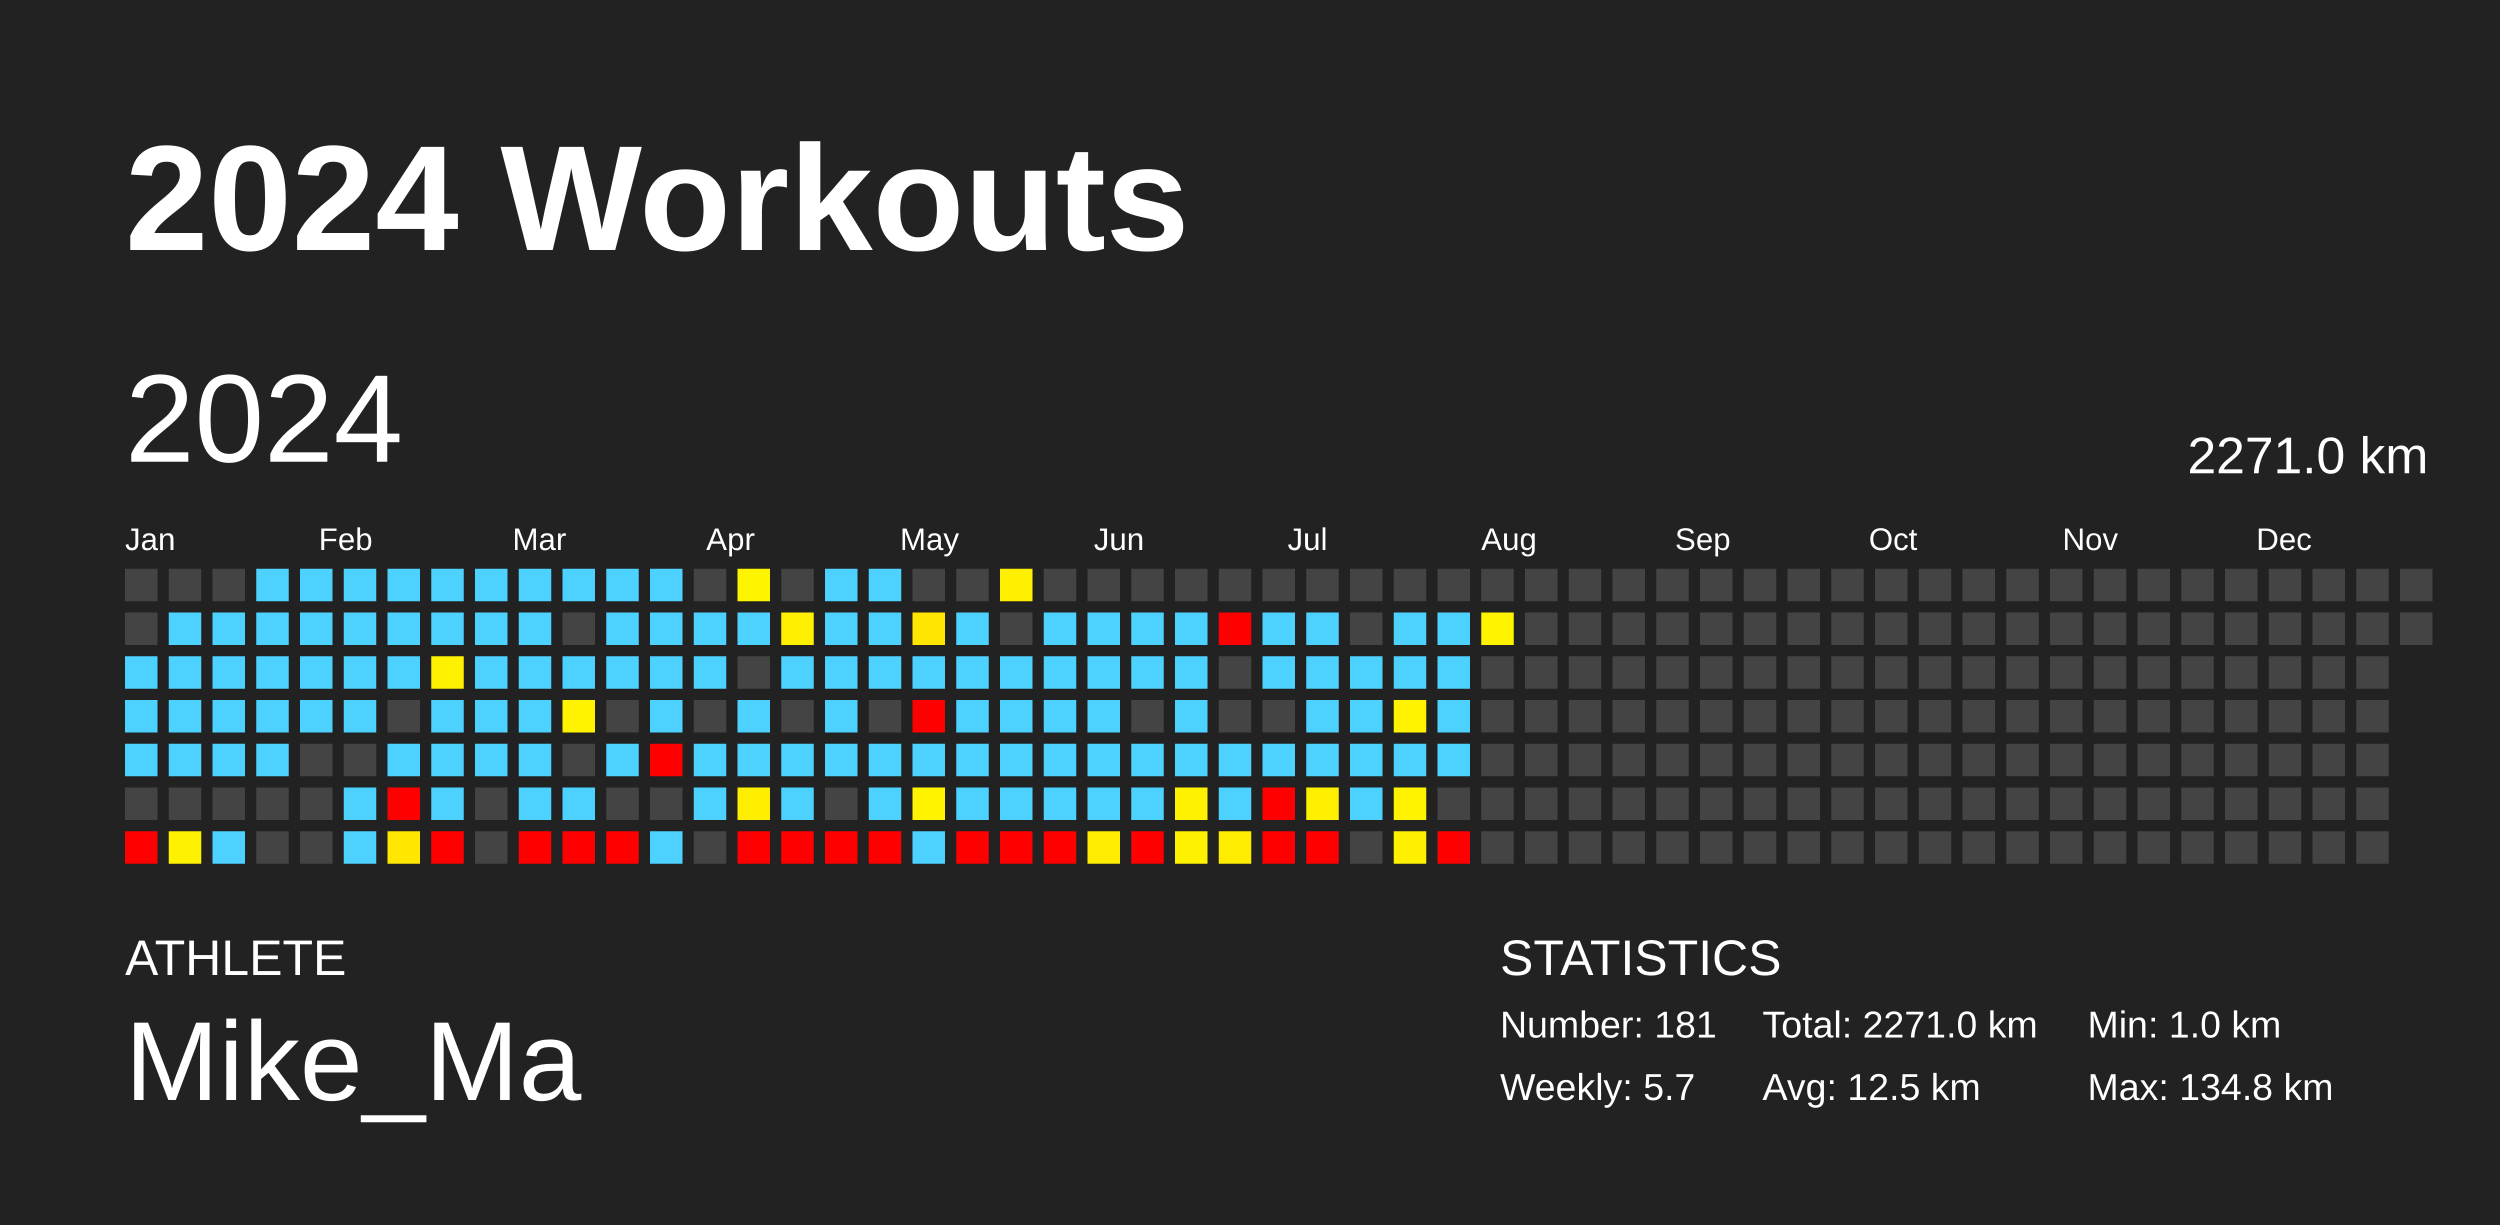
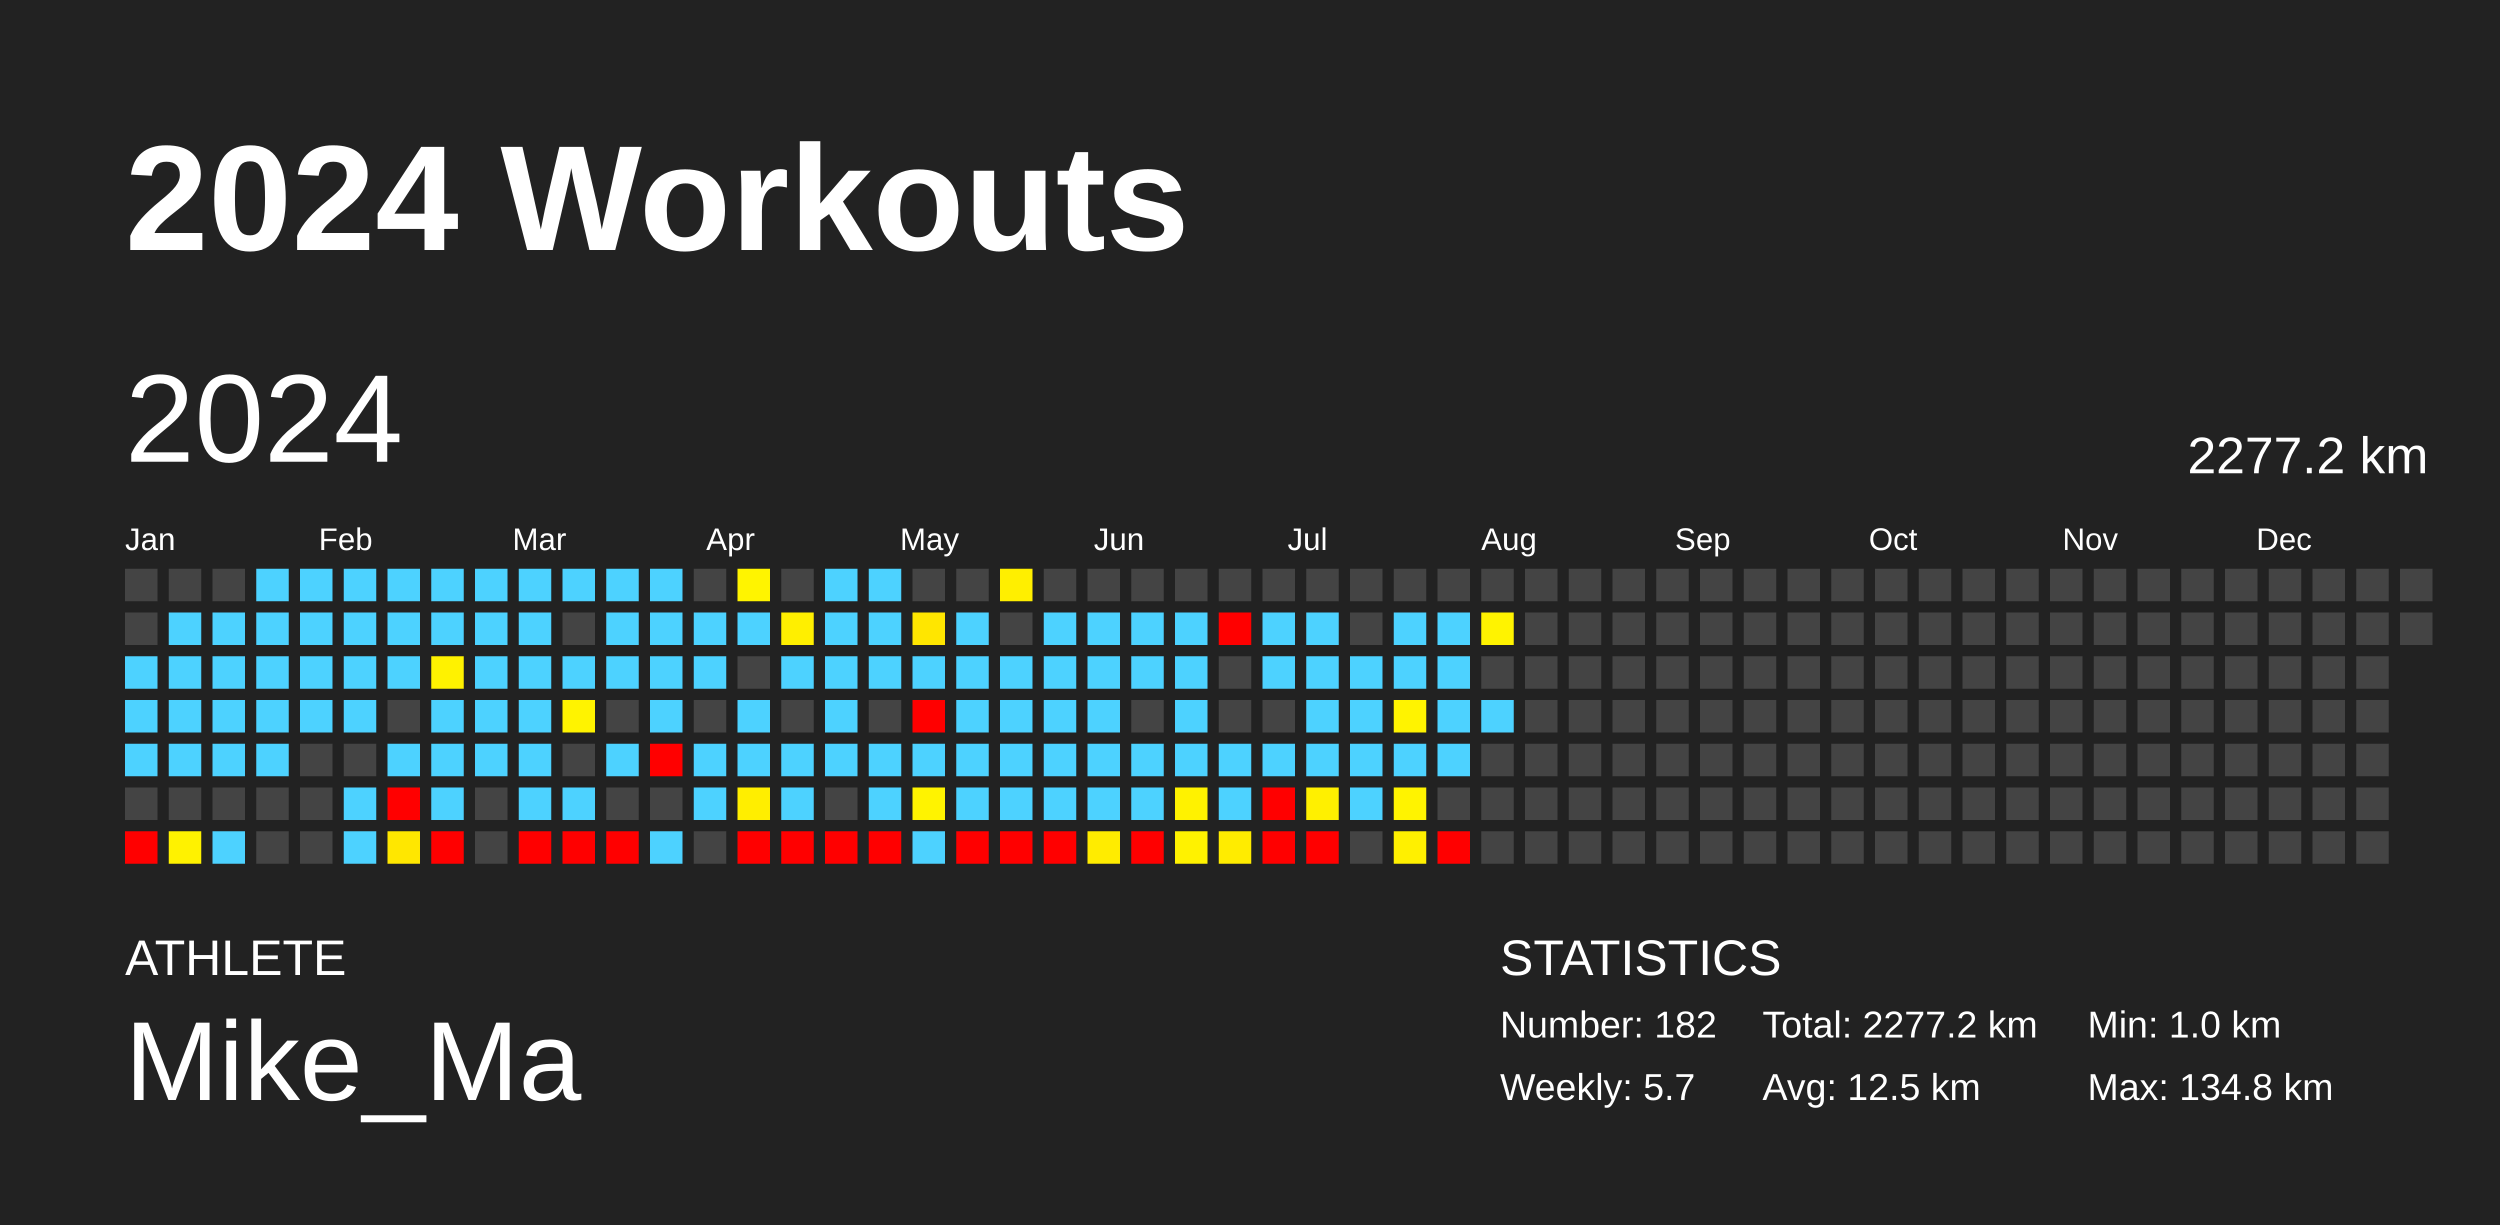
<svg xmlns="http://www.w3.org/2000/svg" baseProfile="full" height="98mm" version="1.1" viewBox="0,0,200,98" width="200mm">
  <defs />
  <rect fill="#222222" height="98" width="200" x="0" y="0" />
  <text fill="#FFFFFF" style="font-size:12px; font-family:Arial; font-weight:bold;" x="10" y="20">2024 Workouts</text>
  <text fill="#FFFFFF" style="font-size:4px; font-family:Arial" x="10" y="78">ATHLETE</text>
  <text fill="#FFFFFF" style="font-size:9px; font-family:Arial" x="10" y="88">Mike_Ma</text>
  <text fill="#FFFFFF" style="font-size:4px; font-family:Arial" x="120" y="78">STATISTICS</text>
-   <text fill="#FFFFFF" style="font-size:3px; font-family:Arial" x="120" y="83">Number: 181</text>
+   <text fill="#FFFFFF" style="font-size:3px; font-family:Arial" x="120" y="83">Number: 182</text>
  <text fill="#FFFFFF" style="font-size:3px; font-family:Arial" x="120" y="88">Weekly: 5.7</text>
-   <text fill="#FFFFFF" style="font-size:3px; font-family:Arial" x="141" y="83">Total: 2271.0 km</text>
+   <text fill="#FFFFFF" style="font-size:3px; font-family:Arial" x="141" y="83">Total: 2277.2 km</text>
  <text fill="#FFFFFF" style="font-size:3px; font-family:Arial" x="141" y="88">Avg: 12.5 km</text>
  <text fill="#FFFFFF" style="font-size:3px; font-family:Arial" x="167" y="83">Min: 1.0 km</text>
  <text fill="#FFFFFF" style="font-size:3px; font-family:Arial" x="167" y="88">Max: 134.8 km</text>
  <text dominant-baseline="hanging" fill="#FFFFFF" style="font-size:10.0px; font-family:Arial;" x="10" y="30">2024</text>
-   <text dominant-baseline="hanging" fill="#FFFFFF" style="font-size:4.125px; font-family:Arial;" x="175" y="35">2271.0 km</text>
+   <text dominant-baseline="hanging" fill="#FFFFFF" style="font-size:4.125px; font-family:Arial;" x="175" y="35">2277.2 km</text>
  <text fill="#FFFFFF" style="font-size:2.5px; font-family:Arial" x="10.0" y="44">Jan</text>
  <text fill="#FFFFFF" style="font-size:2.5px; font-family:Arial" x="25.5" y="44">Feb</text>
  <text fill="#FFFFFF" style="font-size:2.5px; font-family:Arial" x="41.0" y="44">Mar</text>
  <text fill="#FFFFFF" style="font-size:2.5px; font-family:Arial" x="56.5" y="44">Apr</text>
  <text fill="#FFFFFF" style="font-size:2.5px; font-family:Arial" x="72.0" y="44">May</text>
  <text fill="#FFFFFF" style="font-size:2.5px; font-family:Arial" x="87.5" y="44">Jun</text>
  <text fill="#FFFFFF" style="font-size:2.5px; font-family:Arial" x="103.0" y="44">Jul</text>
  <text fill="#FFFFFF" style="font-size:2.5px; font-family:Arial" x="118.5" y="44">Aug</text>
  <text fill="#FFFFFF" style="font-size:2.5px; font-family:Arial" x="134.0" y="44">Sep</text>
  <text fill="#FFFFFF" style="font-size:2.5px; font-family:Arial" x="149.5" y="44">Oct</text>
  <text fill="#FFFFFF" style="font-size:2.5px; font-family:Arial" x="165.0" y="44">Nov</text>
  <text fill="#FFFFFF" style="font-size:2.5px; font-family:Arial" x="180.5" y="44">Dec</text>
  <rect fill="#444444" height="2.6" width="2.6" x="10.0" y="45.5" />
  <rect fill="#444444" height="2.6" width="2.6" x="10.0" y="49.0" />
  <rect fill="#4dd2ff" height="2.6" width="2.6" x="10.0" y="52.5" />
  <rect fill="#4dd2ff" height="2.6" width="2.6" x="10.0" y="56.0" />
  <rect fill="#4dd2ff" height="2.6" width="2.6" x="10.0" y="59.5" />
  <rect fill="#444444" height="2.6" width="2.6" x="10.0" y="63.0" />
  <rect fill="red" height="2.6" width="2.6" x="10.0" y="66.5" />
  <rect fill="#444444" height="2.6" width="2.6" x="13.5" y="45.5" />
  <rect fill="#4dd2ff" height="2.6" width="2.6" x="13.5" y="49.0" />
  <rect fill="#4dd2ff" height="2.6" width="2.6" x="13.5" y="52.5" />
  <rect fill="#4dd2ff" height="2.6" width="2.6" x="13.5" y="56.0" />
  <rect fill="#4dd2ff" height="2.6" width="2.6" x="13.5" y="59.5" />
  <rect fill="#444444" height="2.6" width="2.6" x="13.5" y="63.0" />
  <rect fill="#fff200" height="2.6" width="2.6" x="13.5" y="66.5" />
  <rect fill="#444444" height="2.6" width="2.6" x="17.0" y="45.5" />
  <rect fill="#4dd2ff" height="2.6" width="2.6" x="17.0" y="49.0" />
  <rect fill="#4dd2ff" height="2.6" width="2.6" x="17.0" y="52.5" />
  <rect fill="#4dd2ff" height="2.6" width="2.6" x="17.0" y="56.0" />
  <rect fill="#4dd2ff" height="2.6" width="2.6" x="17.0" y="59.5" />
  <rect fill="#444444" height="2.6" width="2.6" x="17.0" y="63.0" />
  <rect fill="#4dd2ff" height="2.6" width="2.6" x="17.0" y="66.5" />
  <rect fill="#4dd2ff" height="2.6" width="2.6" x="20.5" y="45.5" />
  <rect fill="#4dd2ff" height="2.6" width="2.6" x="20.5" y="49.0" />
  <rect fill="#4dd2ff" height="2.6" width="2.6" x="20.5" y="52.5" />
  <rect fill="#4dd2ff" height="2.6" width="2.6" x="20.5" y="56.0" />
  <rect fill="#4dd2ff" height="2.6" width="2.6" x="20.5" y="59.5" />
  <rect fill="#444444" height="2.6" width="2.6" x="20.5" y="63.0" />
  <rect fill="#444444" height="2.6" width="2.6" x="20.5" y="66.5" />
  <rect fill="#4dd2ff" height="2.6" width="2.6" x="24.0" y="45.5" />
  <rect fill="#4dd2ff" height="2.6" width="2.6" x="24.0" y="49.0" />
  <rect fill="#4dd2ff" height="2.6" width="2.6" x="24.0" y="52.5" />
  <rect fill="#4dd2ff" height="2.6" width="2.6" x="24.0" y="56.0" />
  <rect fill="#444444" height="2.6" width="2.6" x="24.0" y="59.5" />
  <rect fill="#444444" height="2.6" width="2.6" x="24.0" y="63.0" />
  <rect fill="#444444" height="2.6" width="2.6" x="24.0" y="66.5" />
  <rect fill="#4dd2ff" height="2.6" width="2.6" x="27.5" y="45.5" />
  <rect fill="#4dd2ff" height="2.6" width="2.6" x="27.5" y="49.0" />
  <rect fill="#4dd2ff" height="2.6" width="2.6" x="27.5" y="52.5" />
  <rect fill="#4dd2ff" height="2.6" width="2.6" x="27.5" y="56.0" />
  <rect fill="#444444" height="2.6" width="2.6" x="27.5" y="59.5" />
  <rect fill="#4dd2ff" height="2.6" width="2.6" x="27.5" y="63.0" />
  <rect fill="#4dd2ff" height="2.6" width="2.6" x="27.5" y="66.5" />
  <rect fill="#4dd2ff" height="2.6" width="2.6" x="31.0" y="45.5" />
  <rect fill="#4dd2ff" height="2.6" width="2.6" x="31.0" y="49.0" />
  <rect fill="#4dd2ff" height="2.6" width="2.6" x="31.0" y="52.5" />
  <rect fill="#444444" height="2.6" width="2.6" x="31.0" y="56.0" />
  <rect fill="#4dd2ff" height="2.6" width="2.6" x="31.0" y="59.5" />
  <rect fill="red" height="2.6" width="2.6" x="31.0" y="63.0" />
  <rect fill="#ffe700" height="2.6" width="2.6" x="31.0" y="66.5" />
  <rect fill="#4dd2ff" height="2.6" width="2.6" x="34.5" y="45.5" />
  <rect fill="#4dd2ff" height="2.6" width="2.6" x="34.5" y="49.0" />
  <rect fill="#fff200" height="2.6" width="2.6" x="34.5" y="52.5" />
  <rect fill="#4dd2ff" height="2.6" width="2.6" x="34.5" y="56.0" />
  <rect fill="#4dd2ff" height="2.6" width="2.6" x="34.5" y="59.5" />
  <rect fill="#4dd2ff" height="2.6" width="2.6" x="34.5" y="63.0" />
  <rect fill="red" height="2.6" width="2.6" x="34.5" y="66.5" />
  <rect fill="#4dd2ff" height="2.6" width="2.6" x="38.0" y="45.5" />
  <rect fill="#4dd2ff" height="2.6" width="2.6" x="38.0" y="49.0" />
  <rect fill="#4dd2ff" height="2.6" width="2.6" x="38.0" y="52.5" />
  <rect fill="#4dd2ff" height="2.6" width="2.6" x="38.0" y="56.0" />
  <rect fill="#4dd2ff" height="2.6" width="2.6" x="38.0" y="59.5" />
  <rect fill="#444444" height="2.6" width="2.6" x="38.0" y="63.0" />
  <rect fill="#444444" height="2.6" width="2.6" x="38.0" y="66.5" />
  <rect fill="#4dd2ff" height="2.6" width="2.6" x="41.5" y="45.5" />
  <rect fill="#4dd2ff" height="2.6" width="2.6" x="41.5" y="49.0" />
  <rect fill="#4dd2ff" height="2.6" width="2.6" x="41.5" y="52.5" />
  <rect fill="#4dd2ff" height="2.6" width="2.6" x="41.5" y="56.0" />
  <rect fill="#4dd2ff" height="2.6" width="2.6" x="41.5" y="59.5" />
  <rect fill="#4dd2ff" height="2.6" width="2.6" x="41.5" y="63.0" />
  <rect fill="red" height="2.6" width="2.6" x="41.5" y="66.5" />
  <rect fill="#4dd2ff" height="2.6" width="2.6" x="45.0" y="45.5" />
  <rect fill="#444444" height="2.6" width="2.6" x="45.0" y="49.0" />
  <rect fill="#4dd2ff" height="2.6" width="2.6" x="45.0" y="52.5" />
  <rect fill="#fff300" height="2.6" width="2.6" x="45.0" y="56.0" />
  <rect fill="#444444" height="2.6" width="2.6" x="45.0" y="59.5" />
  <rect fill="#4dd2ff" height="2.6" width="2.6" x="45.0" y="63.0" />
  <rect fill="red" height="2.6" width="2.6" x="45.0" y="66.5" />
  <rect fill="#4dd2ff" height="2.6" width="2.6" x="48.5" y="45.5" />
  <rect fill="#4dd2ff" height="2.6" width="2.6" x="48.5" y="49.0" />
  <rect fill="#4dd2ff" height="2.6" width="2.6" x="48.5" y="52.5" />
  <rect fill="#444444" height="2.6" width="2.6" x="48.5" y="56.0" />
  <rect fill="#4dd2ff" height="2.6" width="2.6" x="48.5" y="59.5" />
  <rect fill="#444444" height="2.6" width="2.6" x="48.5" y="63.0" />
  <rect fill="red" height="2.6" width="2.6" x="48.5" y="66.5" />
  <rect fill="#4dd2ff" height="2.6" width="2.6" x="52.0" y="45.5" />
  <rect fill="#4dd2ff" height="2.6" width="2.6" x="52.0" y="49.0" />
  <rect fill="#4dd2ff" height="2.6" width="2.6" x="52.0" y="52.5" />
  <rect fill="#4dd2ff" height="2.6" width="2.6" x="52.0" y="56.0" />
  <rect fill="red" height="2.6" width="2.6" x="52.0" y="59.5" />
  <rect fill="#444444" height="2.6" width="2.6" x="52.0" y="63.0" />
  <rect fill="#4dd2ff" height="2.6" width="2.6" x="52.0" y="66.5" />
  <rect fill="#444444" height="2.6" width="2.6" x="55.5" y="45.5" />
  <rect fill="#4dd2ff" height="2.6" width="2.6" x="55.5" y="49.0" />
  <rect fill="#4dd2ff" height="2.6" width="2.6" x="55.5" y="52.5" />
  <rect fill="#444444" height="2.6" width="2.6" x="55.5" y="56.0" />
  <rect fill="#4dd2ff" height="2.6" width="2.6" x="55.5" y="59.5" />
  <rect fill="#4dd2ff" height="2.6" width="2.6" x="55.5" y="63.0" />
  <rect fill="#444444" height="2.6" width="2.6" x="55.5" y="66.5" />
  <rect fill="#fff400" height="2.6" width="2.6" x="59.0" y="45.5" />
  <rect fill="#4dd2ff" height="2.6" width="2.6" x="59.0" y="49.0" />
  <rect fill="#444444" height="2.6" width="2.6" x="59.0" y="52.5" />
  <rect fill="#4dd2ff" height="2.6" width="2.6" x="59.0" y="56.0" />
  <rect fill="#4dd2ff" height="2.6" width="2.6" x="59.0" y="59.5" />
  <rect fill="#ffee00" height="2.6" width="2.6" x="59.0" y="63.0" />
  <rect fill="red" height="2.6" width="2.6" x="59.0" y="66.5" />
  <rect fill="#444444" height="2.6" width="2.6" x="62.5" y="45.5" />
  <rect fill="#ffef00" height="2.6" width="2.6" x="62.5" y="49.0" />
  <rect fill="#4dd2ff" height="2.6" width="2.6" x="62.5" y="52.5" />
  <rect fill="#444444" height="2.6" width="2.6" x="62.5" y="56.0" />
  <rect fill="#4dd2ff" height="2.6" width="2.6" x="62.5" y="59.5" />
  <rect fill="#4dd2ff" height="2.6" width="2.6" x="62.5" y="63.0" />
  <rect fill="red" height="2.6" width="2.6" x="62.5" y="66.5" />
  <rect fill="#4dd2ff" height="2.6" width="2.6" x="66.0" y="45.5" />
  <rect fill="#4dd2ff" height="2.6" width="2.6" x="66.0" y="49.0" />
  <rect fill="#4dd2ff" height="2.6" width="2.6" x="66.0" y="52.5" />
  <rect fill="#4dd2ff" height="2.6" width="2.6" x="66.0" y="56.0" />
  <rect fill="#4dd2ff" height="2.6" width="2.6" x="66.0" y="59.5" />
  <rect fill="#444444" height="2.6" width="2.6" x="66.0" y="63.0" />
  <rect fill="red" height="2.6" width="2.6" x="66.0" y="66.5" />
  <rect fill="#4dd2ff" height="2.6" width="2.6" x="69.5" y="45.5" />
  <rect fill="#4dd2ff" height="2.6" width="2.6" x="69.5" y="49.0" />
  <rect fill="#4dd2ff" height="2.6" width="2.6" x="69.5" y="52.5" />
  <rect fill="#444444" height="2.6" width="2.6" x="69.5" y="56.0" />
  <rect fill="#4dd2ff" height="2.6" width="2.6" x="69.5" y="59.5" />
  <rect fill="#4dd2ff" height="2.6" width="2.6" x="69.5" y="63.0" />
  <rect fill="red" height="2.6" width="2.6" x="69.5" y="66.5" />
  <rect fill="#444444" height="2.6" width="2.6" x="73.0" y="45.5" />
  <rect fill="#ffe600" height="2.6" width="2.6" x="73.0" y="49.0" />
  <rect fill="#4dd2ff" height="2.6" width="2.6" x="73.0" y="52.5" />
  <rect fill="red" height="2.6" width="2.6" x="73.0" y="56.0" />
  <rect fill="#4dd2ff" height="2.6" width="2.6" x="73.0" y="59.5" />
  <rect fill="#fff300" height="2.6" width="2.6" x="73.0" y="63.0" />
  <rect fill="#4dd2ff" height="2.6" width="2.6" x="73.0" y="66.5" />
  <rect fill="#444444" height="2.6" width="2.6" x="76.5" y="45.5" />
  <rect fill="#4dd2ff" height="2.6" width="2.6" x="76.5" y="49.0" />
  <rect fill="#4dd2ff" height="2.6" width="2.6" x="76.5" y="52.5" />
  <rect fill="#4dd2ff" height="2.6" width="2.6" x="76.5" y="56.0" />
  <rect fill="#4dd2ff" height="2.6" width="2.6" x="76.5" y="59.5" />
  <rect fill="#4dd2ff" height="2.6" width="2.6" x="76.5" y="63.0" />
  <rect fill="red" height="2.6" width="2.6" x="76.5" y="66.5" />
  <rect fill="#ffef00" height="2.6" width="2.6" x="80.0" y="45.5" />
  <rect fill="#444444" height="2.6" width="2.6" x="80.0" y="49.0" />
  <rect fill="#4dd2ff" height="2.6" width="2.6" x="80.0" y="52.5" />
  <rect fill="#4dd2ff" height="2.6" width="2.6" x="80.0" y="56.0" />
  <rect fill="#4dd2ff" height="2.6" width="2.6" x="80.0" y="59.5" />
  <rect fill="#4dd2ff" height="2.6" width="2.6" x="80.0" y="63.0" />
  <rect fill="red" height="2.6" width="2.6" x="80.0" y="66.5" />
  <rect fill="#444444" height="2.6" width="2.6" x="83.5" y="45.5" />
  <rect fill="#4dd2ff" height="2.6" width="2.6" x="83.5" y="49.0" />
  <rect fill="#4dd2ff" height="2.6" width="2.6" x="83.5" y="52.5" />
  <rect fill="#4dd2ff" height="2.6" width="2.6" x="83.5" y="56.0" />
  <rect fill="#4dd2ff" height="2.6" width="2.6" x="83.5" y="59.5" />
  <rect fill="#4dd2ff" height="2.6" width="2.6" x="83.5" y="63.0" />
  <rect fill="red" height="2.6" width="2.6" x="83.5" y="66.5" />
  <rect fill="#444444" height="2.6" width="2.6" x="87.0" y="45.5" />
  <rect fill="#4dd2ff" height="2.6" width="2.6" x="87.0" y="49.0" />
  <rect fill="#4dd2ff" height="2.6" width="2.6" x="87.0" y="52.5" />
  <rect fill="#4dd2ff" height="2.6" width="2.6" x="87.0" y="56.0" />
  <rect fill="#4dd2ff" height="2.6" width="2.6" x="87.0" y="59.5" />
  <rect fill="#4dd2ff" height="2.6" width="2.6" x="87.0" y="63.0" />
  <rect fill="#ffec00" height="2.6" width="2.6" x="87.0" y="66.5" />
  <rect fill="#444444" height="2.6" width="2.6" x="90.5" y="45.5" />
  <rect fill="#4dd2ff" height="2.6" width="2.6" x="90.5" y="49.0" />
  <rect fill="#4dd2ff" height="2.6" width="2.6" x="90.5" y="52.5" />
  <rect fill="#444444" height="2.6" width="2.6" x="90.5" y="56.0" />
  <rect fill="#4dd2ff" height="2.6" width="2.6" x="90.5" y="59.5" />
  <rect fill="#4dd2ff" height="2.6" width="2.6" x="90.5" y="63.0" />
  <rect fill="red" height="2.6" width="2.6" x="90.5" y="66.5" />
  <rect fill="#444444" height="2.6" width="2.6" x="94.0" y="45.5" />
  <rect fill="#4dd2ff" height="2.6" width="2.6" x="94.0" y="49.0" />
  <rect fill="#4dd2ff" height="2.6" width="2.6" x="94.0" y="52.5" />
  <rect fill="#4dd2ff" height="2.6" width="2.6" x="94.0" y="56.0" />
  <rect fill="#4dd2ff" height="2.6" width="2.6" x="94.0" y="59.5" />
  <rect fill="#fff200" height="2.6" width="2.6" x="94.0" y="63.0" />
  <rect fill="#fff200" height="2.6" width="2.6" x="94.0" y="66.5" />
  <rect fill="#444444" height="2.6" width="2.6" x="97.5" y="45.5" />
  <rect fill="red" height="2.6" width="2.6" x="97.5" y="49.0" />
  <rect fill="#444444" height="2.6" width="2.6" x="97.5" y="52.5" />
  <rect fill="#444444" height="2.6" width="2.6" x="97.5" y="56.0" />
  <rect fill="#4dd2ff" height="2.6" width="2.6" x="97.5" y="59.5" />
  <rect fill="#4dd2ff" height="2.6" width="2.6" x="97.5" y="63.0" />
  <rect fill="#ffec00" height="2.6" width="2.6" x="97.5" y="66.5" />
  <rect fill="#444444" height="2.6" width="2.6" x="101.0" y="45.5" />
  <rect fill="#4dd2ff" height="2.6" width="2.6" x="101.0" y="49.0" />
  <rect fill="#4dd2ff" height="2.6" width="2.6" x="101.0" y="52.5" />
  <rect fill="#444444" height="2.6" width="2.6" x="101.0" y="56.0" />
  <rect fill="#4dd2ff" height="2.6" width="2.6" x="101.0" y="59.5" />
  <rect fill="red" height="2.6" width="2.6" x="101.0" y="63.0" />
  <rect fill="red" height="2.6" width="2.6" x="101.0" y="66.5" />
  <rect fill="#444444" height="2.6" width="2.6" x="104.5" y="45.5" />
  <rect fill="#4dd2ff" height="2.6" width="2.6" x="104.5" y="49.0" />
  <rect fill="#4dd2ff" height="2.6" width="2.6" x="104.5" y="52.5" />
  <rect fill="#4dd2ff" height="2.6" width="2.6" x="104.5" y="56.0" />
  <rect fill="#4dd2ff" height="2.6" width="2.6" x="104.5" y="59.5" />
  <rect fill="#fff000" height="2.6" width="2.6" x="104.5" y="63.0" />
  <rect fill="red" height="2.6" width="2.6" x="104.5" y="66.5" />
  <rect fill="#444444" height="2.6" width="2.6" x="108.0" y="45.5" />
  <rect fill="#444444" height="2.6" width="2.6" x="108.0" y="49.0" />
  <rect fill="#4dd2ff" height="2.6" width="2.6" x="108.0" y="52.5" />
  <rect fill="#4dd2ff" height="2.6" width="2.6" x="108.0" y="56.0" />
  <rect fill="#4dd2ff" height="2.6" width="2.6" x="108.0" y="59.5" />
  <rect fill="#4dd2ff" height="2.6" width="2.6" x="108.0" y="63.0" />
  <rect fill="#444444" height="2.6" width="2.6" x="108.0" y="66.5" />
  <rect fill="#444444" height="2.6" width="2.6" x="111.5" y="45.5" />
  <rect fill="#4dd2ff" height="2.6" width="2.6" x="111.5" y="49.0" />
  <rect fill="#4dd2ff" height="2.6" width="2.6" x="111.5" y="52.5" />
  <rect fill="#fff300" height="2.6" width="2.6" x="111.5" y="56.0" />
  <rect fill="#4dd2ff" height="2.6" width="2.6" x="111.5" y="59.5" />
  <rect fill="#fff300" height="2.6" width="2.6" x="111.5" y="63.0" />
  <rect fill="#fff000" height="2.6" width="2.6" x="111.5" y="66.5" />
  <rect fill="#444444" height="2.6" width="2.6" x="115.0" y="45.5" />
  <rect fill="#4dd2ff" height="2.6" width="2.6" x="115.0" y="49.0" />
  <rect fill="#4dd2ff" height="2.6" width="2.6" x="115.0" y="52.5" />
  <rect fill="#4dd2ff" height="2.6" width="2.6" x="115.0" y="56.0" />
  <rect fill="#4dd2ff" height="2.6" width="2.6" x="115.0" y="59.5" />
  <rect fill="#444444" height="2.6" width="2.6" x="115.0" y="63.0" />
  <rect fill="red" height="2.6" width="2.6" x="115.0" y="66.5" />
  <rect fill="#444444" height="2.6" width="2.6" x="118.5" y="45.5" />
  <rect fill="#fff300" height="2.6" width="2.6" x="118.5" y="49.0" />
  <rect fill="#444444" height="2.6" width="2.6" x="118.5" y="52.5" />
-   <rect fill="#444444" height="2.6" width="2.6" x="118.5" y="56.0" />
+   <rect fill="#4dd2ff" height="2.6" width="2.6" x="118.5" y="56.0" />
  <rect fill="#444444" height="2.6" width="2.6" x="118.5" y="59.5" />
  <rect fill="#444444" height="2.6" width="2.6" x="118.5" y="63.0" />
  <rect fill="#444444" height="2.6" width="2.6" x="118.5" y="66.5" />
  <rect fill="#444444" height="2.6" width="2.6" x="122.0" y="45.5" />
  <rect fill="#444444" height="2.6" width="2.6" x="122.0" y="49.0" />
  <rect fill="#444444" height="2.6" width="2.6" x="122.0" y="52.5" />
  <rect fill="#444444" height="2.6" width="2.6" x="122.0" y="56.0" />
  <rect fill="#444444" height="2.6" width="2.6" x="122.0" y="59.5" />
  <rect fill="#444444" height="2.6" width="2.6" x="122.0" y="63.0" />
  <rect fill="#444444" height="2.6" width="2.6" x="122.0" y="66.5" />
  <rect fill="#444444" height="2.6" width="2.6" x="125.5" y="45.5" />
  <rect fill="#444444" height="2.6" width="2.6" x="125.5" y="49.0" />
  <rect fill="#444444" height="2.6" width="2.6" x="125.5" y="52.5" />
  <rect fill="#444444" height="2.6" width="2.6" x="125.5" y="56.0" />
  <rect fill="#444444" height="2.6" width="2.6" x="125.5" y="59.5" />
  <rect fill="#444444" height="2.6" width="2.6" x="125.5" y="63.0" />
  <rect fill="#444444" height="2.6" width="2.6" x="125.5" y="66.5" />
  <rect fill="#444444" height="2.6" width="2.6" x="129.0" y="45.5" />
  <rect fill="#444444" height="2.6" width="2.6" x="129.0" y="49.0" />
  <rect fill="#444444" height="2.6" width="2.6" x="129.0" y="52.5" />
  <rect fill="#444444" height="2.6" width="2.6" x="129.0" y="56.0" />
  <rect fill="#444444" height="2.6" width="2.6" x="129.0" y="59.5" />
  <rect fill="#444444" height="2.6" width="2.6" x="129.0" y="63.0" />
  <rect fill="#444444" height="2.6" width="2.6" x="129.0" y="66.5" />
  <rect fill="#444444" height="2.6" width="2.6" x="132.5" y="45.5" />
  <rect fill="#444444" height="2.6" width="2.6" x="132.5" y="49.0" />
  <rect fill="#444444" height="2.6" width="2.6" x="132.5" y="52.5" />
  <rect fill="#444444" height="2.6" width="2.6" x="132.5" y="56.0" />
  <rect fill="#444444" height="2.6" width="2.6" x="132.5" y="59.5" />
  <rect fill="#444444" height="2.6" width="2.6" x="132.5" y="63.0" />
  <rect fill="#444444" height="2.6" width="2.6" x="132.5" y="66.5" />
  <rect fill="#444444" height="2.6" width="2.6" x="136.0" y="45.5" />
  <rect fill="#444444" height="2.6" width="2.6" x="136.0" y="49.0" />
  <rect fill="#444444" height="2.6" width="2.6" x="136.0" y="52.5" />
  <rect fill="#444444" height="2.6" width="2.6" x="136.0" y="56.0" />
  <rect fill="#444444" height="2.6" width="2.6" x="136.0" y="59.5" />
  <rect fill="#444444" height="2.6" width="2.6" x="136.0" y="63.0" />
  <rect fill="#444444" height="2.6" width="2.6" x="136.0" y="66.5" />
  <rect fill="#444444" height="2.6" width="2.6" x="139.5" y="45.5" />
  <rect fill="#444444" height="2.6" width="2.6" x="139.5" y="49.0" />
  <rect fill="#444444" height="2.6" width="2.6" x="139.5" y="52.5" />
  <rect fill="#444444" height="2.6" width="2.6" x="139.5" y="56.0" />
  <rect fill="#444444" height="2.6" width="2.6" x="139.5" y="59.5" />
  <rect fill="#444444" height="2.6" width="2.6" x="139.5" y="63.0" />
  <rect fill="#444444" height="2.6" width="2.6" x="139.5" y="66.5" />
  <rect fill="#444444" height="2.6" width="2.6" x="143.0" y="45.5" />
  <rect fill="#444444" height="2.6" width="2.6" x="143.0" y="49.0" />
  <rect fill="#444444" height="2.6" width="2.6" x="143.0" y="52.5" />
  <rect fill="#444444" height="2.6" width="2.6" x="143.0" y="56.0" />
  <rect fill="#444444" height="2.6" width="2.6" x="143.0" y="59.5" />
  <rect fill="#444444" height="2.6" width="2.6" x="143.0" y="63.0" />
  <rect fill="#444444" height="2.6" width="2.6" x="143.0" y="66.5" />
  <rect fill="#444444" height="2.6" width="2.6" x="146.5" y="45.5" />
  <rect fill="#444444" height="2.6" width="2.6" x="146.5" y="49.0" />
  <rect fill="#444444" height="2.6" width="2.6" x="146.5" y="52.5" />
  <rect fill="#444444" height="2.6" width="2.6" x="146.5" y="56.0" />
  <rect fill="#444444" height="2.6" width="2.6" x="146.5" y="59.5" />
  <rect fill="#444444" height="2.6" width="2.6" x="146.5" y="63.0" />
  <rect fill="#444444" height="2.6" width="2.6" x="146.5" y="66.5" />
  <rect fill="#444444" height="2.6" width="2.6" x="150.0" y="45.5" />
  <rect fill="#444444" height="2.6" width="2.6" x="150.0" y="49.0" />
  <rect fill="#444444" height="2.6" width="2.6" x="150.0" y="52.5" />
  <rect fill="#444444" height="2.6" width="2.6" x="150.0" y="56.0" />
  <rect fill="#444444" height="2.6" width="2.6" x="150.0" y="59.5" />
  <rect fill="#444444" height="2.6" width="2.6" x="150.0" y="63.0" />
  <rect fill="#444444" height="2.6" width="2.6" x="150.0" y="66.5" />
  <rect fill="#444444" height="2.6" width="2.6" x="153.5" y="45.5" />
  <rect fill="#444444" height="2.6" width="2.6" x="153.5" y="49.0" />
  <rect fill="#444444" height="2.6" width="2.6" x="153.5" y="52.5" />
  <rect fill="#444444" height="2.6" width="2.6" x="153.5" y="56.0" />
  <rect fill="#444444" height="2.6" width="2.6" x="153.5" y="59.5" />
  <rect fill="#444444" height="2.6" width="2.6" x="153.5" y="63.0" />
  <rect fill="#444444" height="2.6" width="2.6" x="153.5" y="66.5" />
  <rect fill="#444444" height="2.6" width="2.6" x="157.0" y="45.5" />
  <rect fill="#444444" height="2.6" width="2.6" x="157.0" y="49.0" />
  <rect fill="#444444" height="2.6" width="2.6" x="157.0" y="52.5" />
  <rect fill="#444444" height="2.6" width="2.6" x="157.0" y="56.0" />
  <rect fill="#444444" height="2.6" width="2.6" x="157.0" y="59.5" />
  <rect fill="#444444" height="2.6" width="2.6" x="157.0" y="63.0" />
  <rect fill="#444444" height="2.6" width="2.6" x="157.0" y="66.5" />
  <rect fill="#444444" height="2.6" width="2.6" x="160.5" y="45.5" />
  <rect fill="#444444" height="2.6" width="2.6" x="160.5" y="49.0" />
  <rect fill="#444444" height="2.6" width="2.6" x="160.5" y="52.5" />
  <rect fill="#444444" height="2.6" width="2.6" x="160.5" y="56.0" />
  <rect fill="#444444" height="2.6" width="2.6" x="160.5" y="59.5" />
  <rect fill="#444444" height="2.6" width="2.6" x="160.5" y="63.0" />
  <rect fill="#444444" height="2.6" width="2.6" x="160.5" y="66.5" />
  <rect fill="#444444" height="2.6" width="2.6" x="164.0" y="45.5" />
  <rect fill="#444444" height="2.6" width="2.6" x="164.0" y="49.0" />
  <rect fill="#444444" height="2.6" width="2.6" x="164.0" y="52.5" />
  <rect fill="#444444" height="2.6" width="2.6" x="164.0" y="56.0" />
  <rect fill="#444444" height="2.6" width="2.6" x="164.0" y="59.5" />
  <rect fill="#444444" height="2.6" width="2.6" x="164.0" y="63.0" />
  <rect fill="#444444" height="2.6" width="2.6" x="164.0" y="66.5" />
  <rect fill="#444444" height="2.6" width="2.6" x="167.5" y="45.5" />
  <rect fill="#444444" height="2.6" width="2.6" x="167.5" y="49.0" />
  <rect fill="#444444" height="2.6" width="2.6" x="167.5" y="52.5" />
  <rect fill="#444444" height="2.6" width="2.6" x="167.5" y="56.0" />
  <rect fill="#444444" height="2.6" width="2.6" x="167.5" y="59.5" />
  <rect fill="#444444" height="2.6" width="2.6" x="167.5" y="63.0" />
  <rect fill="#444444" height="2.6" width="2.6" x="167.5" y="66.5" />
  <rect fill="#444444" height="2.6" width="2.6" x="171.0" y="45.5" />
  <rect fill="#444444" height="2.6" width="2.6" x="171.0" y="49.0" />
  <rect fill="#444444" height="2.6" width="2.6" x="171.0" y="52.5" />
  <rect fill="#444444" height="2.6" width="2.6" x="171.0" y="56.0" />
  <rect fill="#444444" height="2.6" width="2.6" x="171.0" y="59.5" />
  <rect fill="#444444" height="2.6" width="2.6" x="171.0" y="63.0" />
  <rect fill="#444444" height="2.6" width="2.6" x="171.0" y="66.5" />
  <rect fill="#444444" height="2.6" width="2.6" x="174.5" y="45.5" />
  <rect fill="#444444" height="2.6" width="2.6" x="174.5" y="49.0" />
  <rect fill="#444444" height="2.6" width="2.6" x="174.5" y="52.5" />
  <rect fill="#444444" height="2.6" width="2.6" x="174.5" y="56.0" />
  <rect fill="#444444" height="2.6" width="2.6" x="174.5" y="59.5" />
  <rect fill="#444444" height="2.6" width="2.6" x="174.5" y="63.0" />
  <rect fill="#444444" height="2.6" width="2.6" x="174.5" y="66.5" />
  <rect fill="#444444" height="2.6" width="2.6" x="178.0" y="45.5" />
  <rect fill="#444444" height="2.6" width="2.6" x="178.0" y="49.0" />
  <rect fill="#444444" height="2.6" width="2.6" x="178.0" y="52.5" />
  <rect fill="#444444" height="2.6" width="2.6" x="178.0" y="56.0" />
  <rect fill="#444444" height="2.6" width="2.6" x="178.0" y="59.5" />
  <rect fill="#444444" height="2.6" width="2.6" x="178.0" y="63.0" />
  <rect fill="#444444" height="2.6" width="2.6" x="178.0" y="66.5" />
  <rect fill="#444444" height="2.6" width="2.6" x="181.5" y="45.5" />
  <rect fill="#444444" height="2.6" width="2.6" x="181.5" y="49.0" />
  <rect fill="#444444" height="2.6" width="2.6" x="181.5" y="52.5" />
  <rect fill="#444444" height="2.6" width="2.6" x="181.5" y="56.0" />
  <rect fill="#444444" height="2.6" width="2.6" x="181.5" y="59.5" />
  <rect fill="#444444" height="2.6" width="2.6" x="181.5" y="63.0" />
  <rect fill="#444444" height="2.6" width="2.6" x="181.5" y="66.5" />
  <rect fill="#444444" height="2.6" width="2.6" x="185.0" y="45.5" />
  <rect fill="#444444" height="2.6" width="2.6" x="185.0" y="49.0" />
  <rect fill="#444444" height="2.6" width="2.6" x="185.0" y="52.5" />
  <rect fill="#444444" height="2.6" width="2.6" x="185.0" y="56.0" />
  <rect fill="#444444" height="2.6" width="2.6" x="185.0" y="59.5" />
  <rect fill="#444444" height="2.6" width="2.6" x="185.0" y="63.0" />
  <rect fill="#444444" height="2.6" width="2.6" x="185.0" y="66.5" />
  <rect fill="#444444" height="2.6" width="2.6" x="188.5" y="45.5" />
  <rect fill="#444444" height="2.6" width="2.6" x="188.5" y="49.0" />
  <rect fill="#444444" height="2.6" width="2.6" x="188.5" y="52.5" />
  <rect fill="#444444" height="2.6" width="2.6" x="188.5" y="56.0" />
  <rect fill="#444444" height="2.6" width="2.6" x="188.5" y="59.5" />
  <rect fill="#444444" height="2.6" width="2.6" x="188.5" y="63.0" />
  <rect fill="#444444" height="2.6" width="2.6" x="188.5" y="66.5" />
  <rect fill="#444444" height="2.6" width="2.6" x="192.0" y="45.5" />
  <rect fill="#444444" height="2.6" width="2.6" x="192.0" y="49.0" />
</svg>
